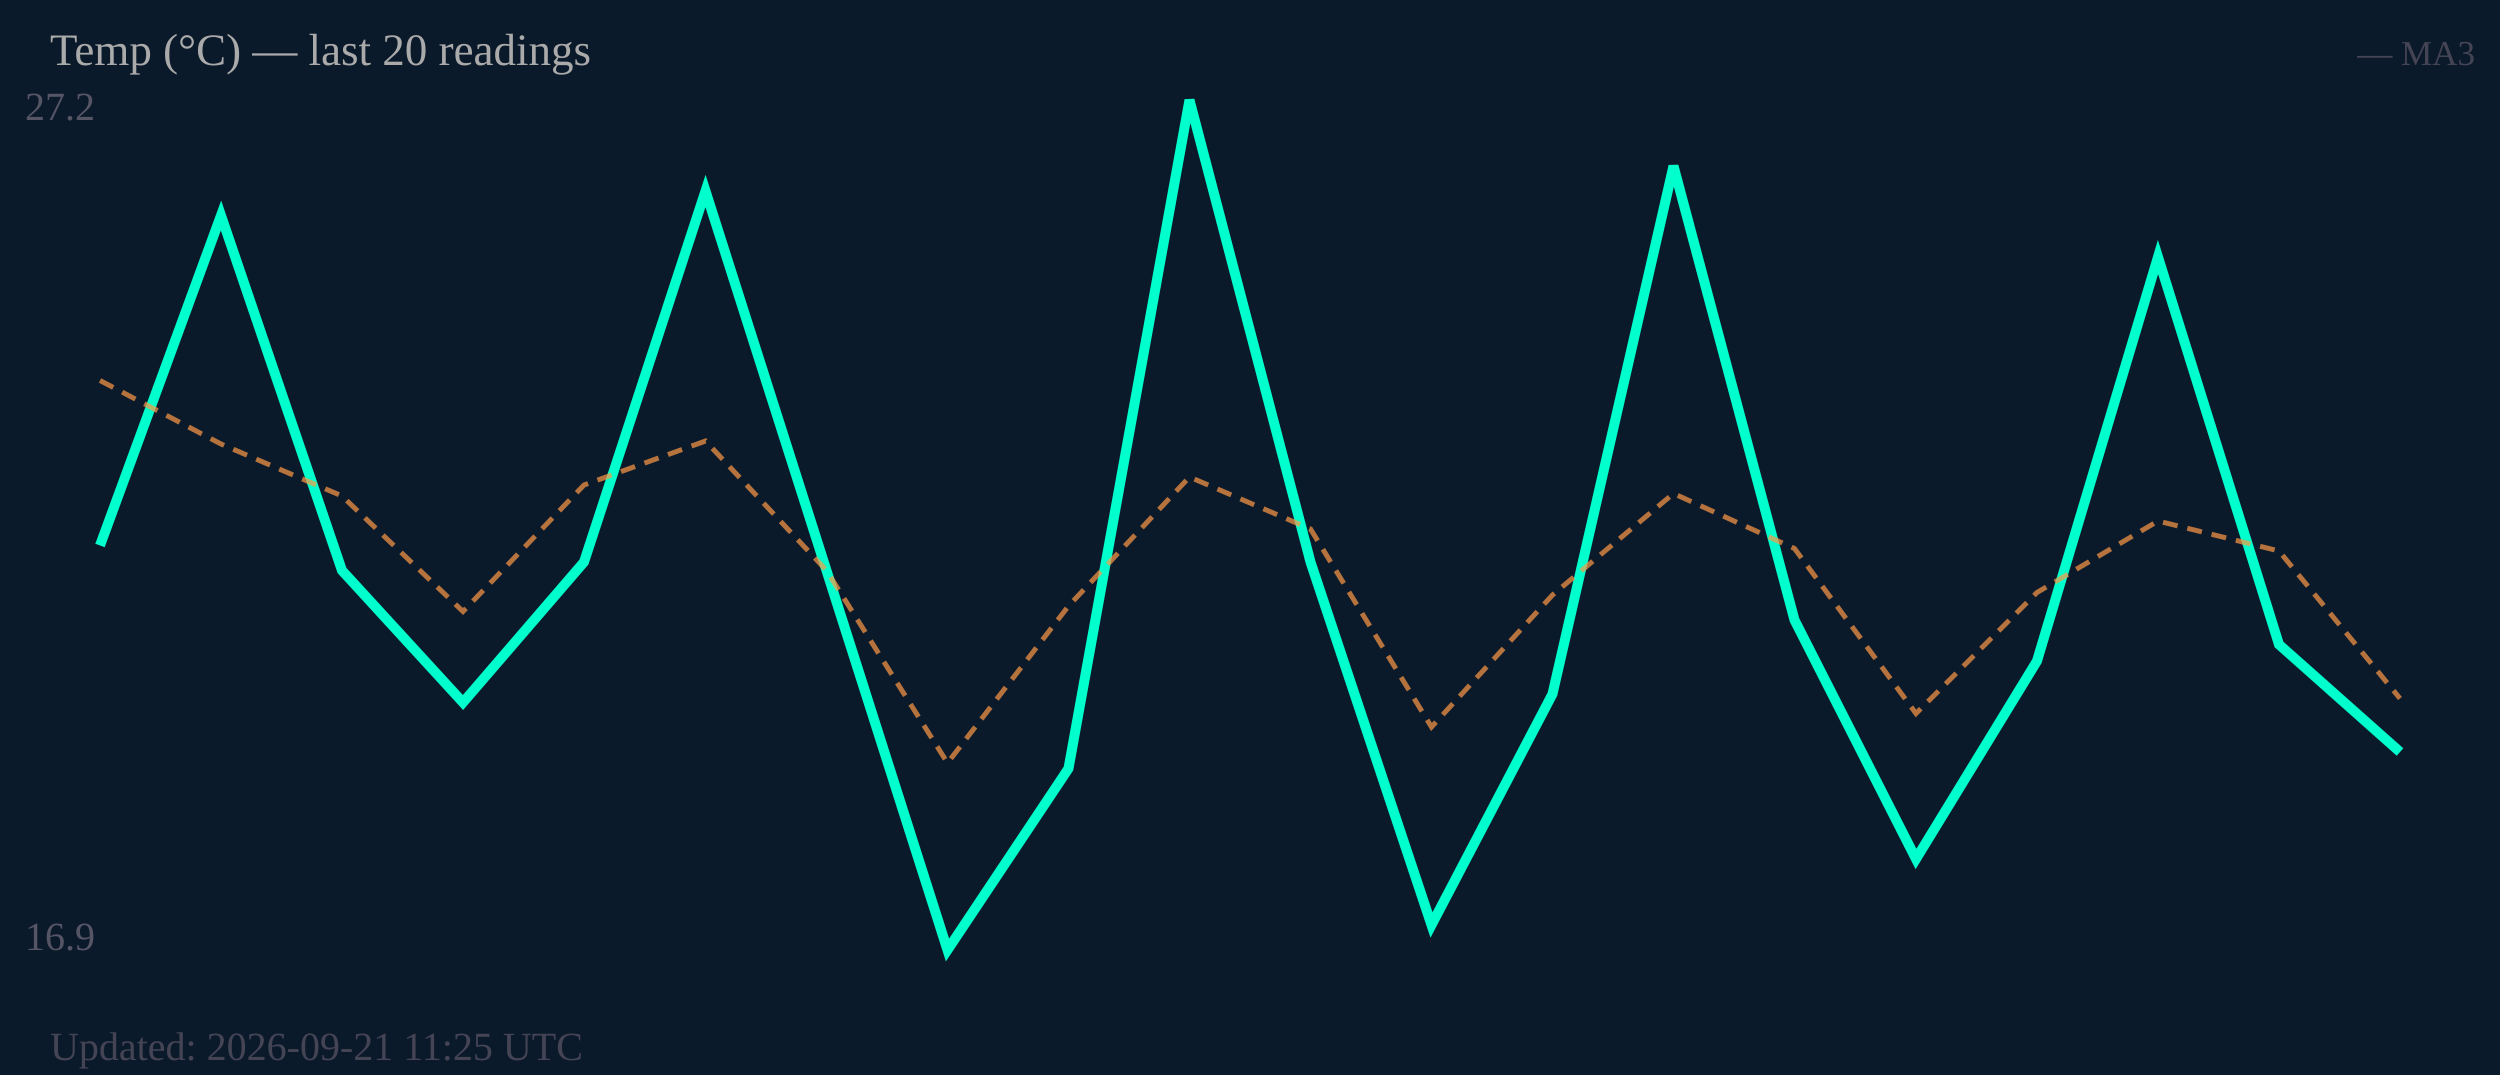
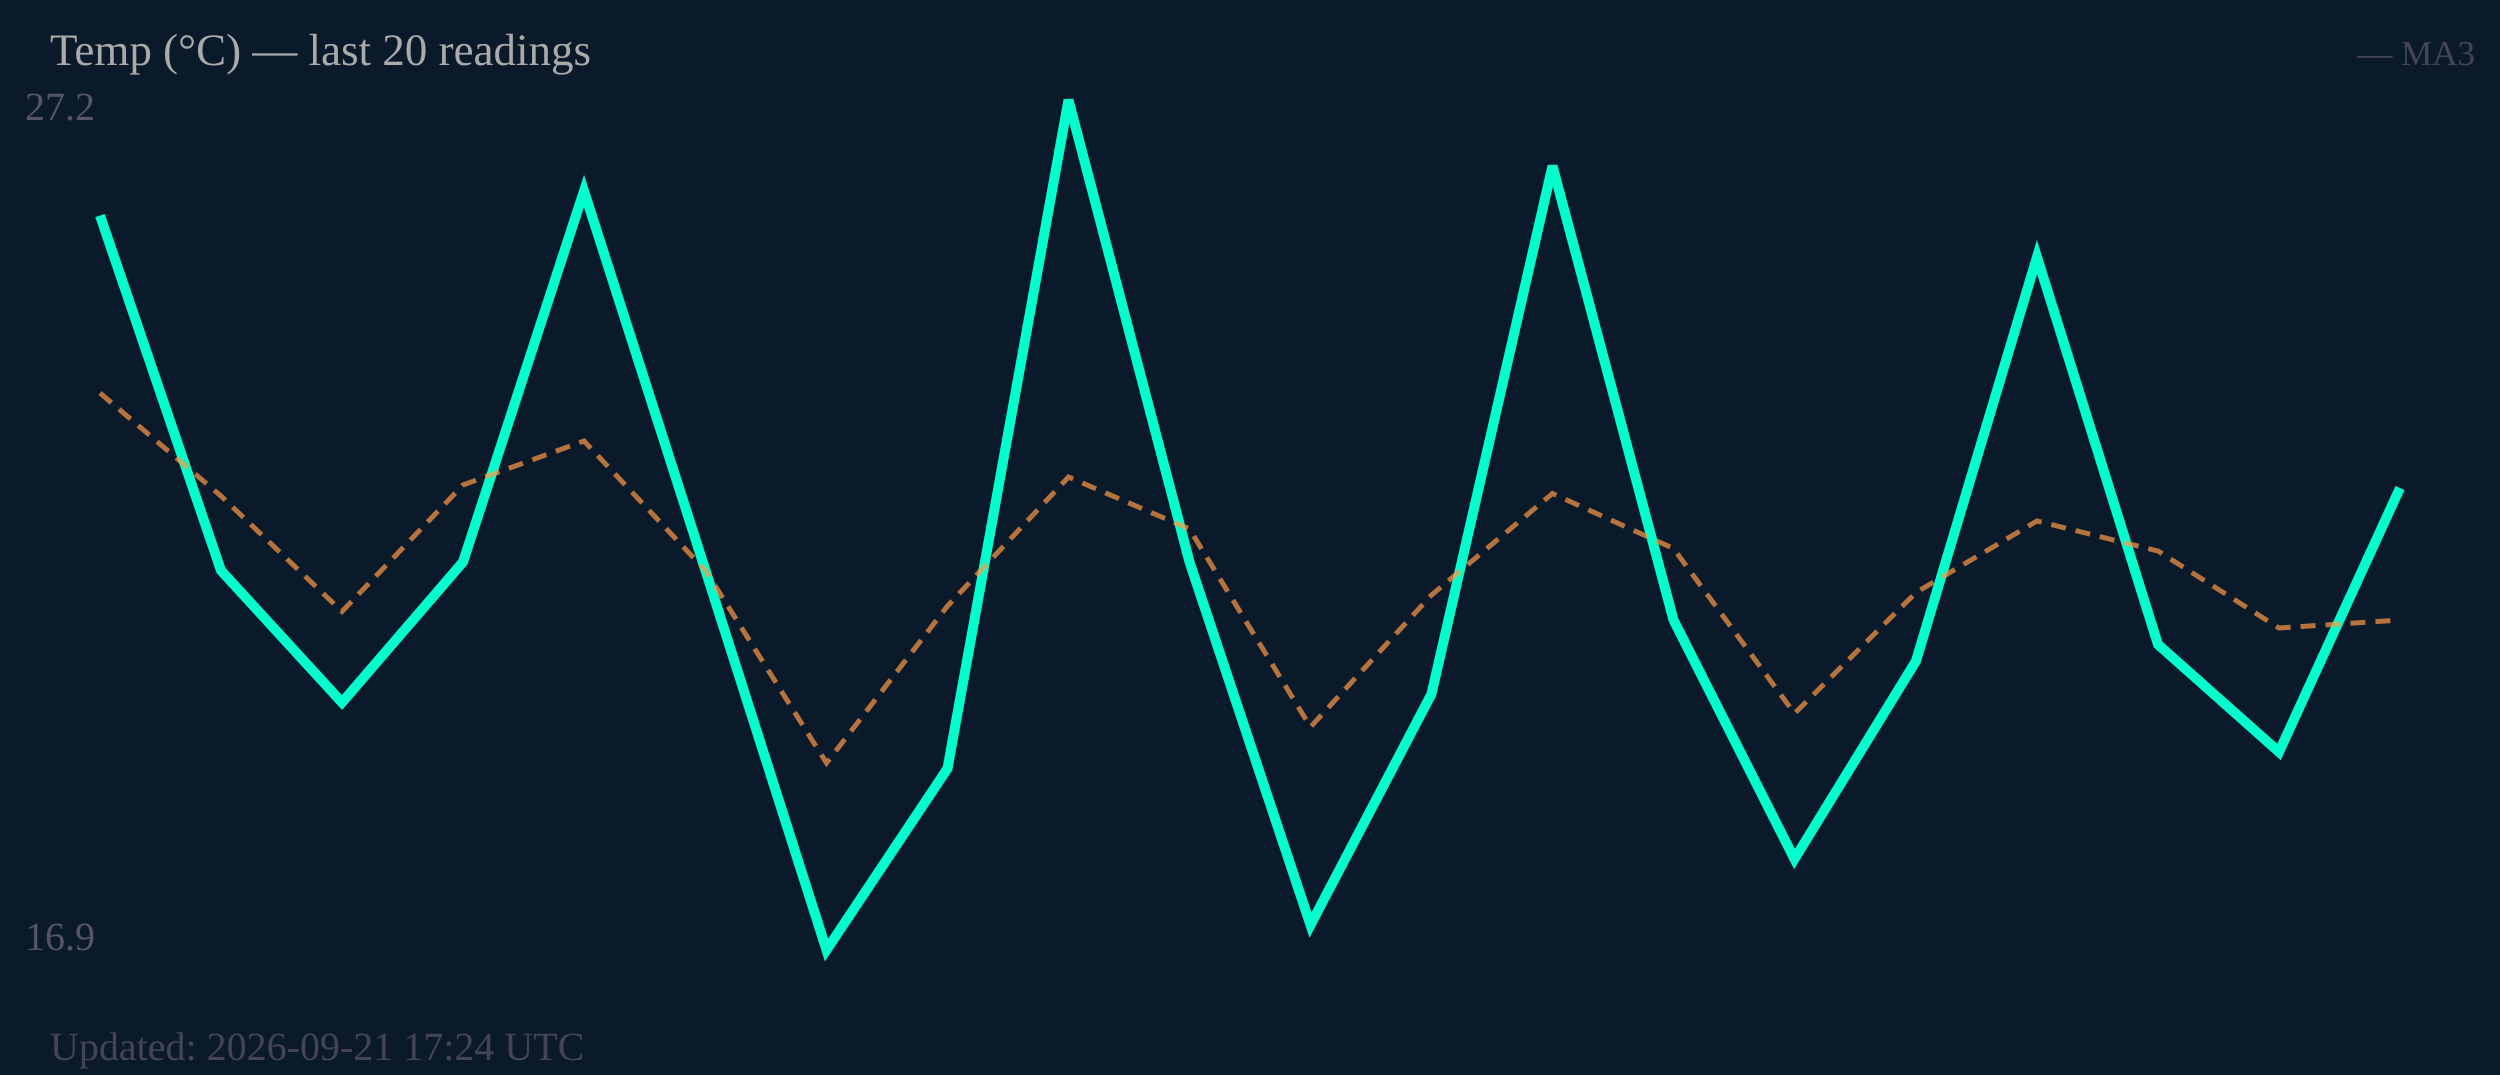
<svg xmlns="http://www.w3.org/2000/svg" width="500" height="215" viewBox="0 0 500 215">
  <rect width="500" height="215" fill="#0b1a2a" />
  <text x="5" y="24" font-size="8" fill="#556">27.2</text>
  <text x="5" y="190" font-size="8" fill="#556">16.9</text>
-   <polyline fill="none" stroke="#00ffcc" stroke-width="2" points="20.0,109.1 44.2,43.1 68.4,114.1 92.6,140.5 116.8,112.4 141.1,38.2 165.3,114.1 189.5,190.0 213.7,153.7 237.9,20.0 262.1,112.4 286.3,185.0 310.5,138.8 334.7,33.2 358.9,124.0 383.2,171.8 407.4,132.2 431.6,51.4 455.8,128.9 480.0,150.4" />
-   <polyline fill="none" stroke="#ff9944" stroke-width="1" stroke-dasharray="3,2" opacity="0.7" points="20.0,76.1 44.2,88.8 68.4,99.2 92.6,122.3 116.8,97.0 141.1,88.2 165.3,114.1 189.5,152.6 213.7,121.2 237.9,95.4 262.1,105.8 286.3,145.4 310.5,119.0 334.7,98.7 358.9,109.7 383.2,142.7 407.4,118.5 431.6,104.2 455.8,110.2 480.0,139.7" />
+   <polyline fill="none" stroke="#00ffcc" stroke-width="2" points="20.0,43.1 44.2,114.1 68.4,140.5 92.6,112.4 116.8,38.2 141.1,114.1 165.3,190.0 189.5,153.7 213.7,20.0 237.9,112.4 262.1,185.0 286.3,138.8 310.5,33.2 334.7,124.0 358.9,171.8 383.2,132.2 407.4,51.4 431.6,128.9 455.8,150.4 480.0,97.6" />
+   <polyline fill="none" stroke="#ff9944" stroke-width="1" stroke-dasharray="3,2" opacity="0.7" points="20.0,78.6 44.2,99.2 68.4,122.3 92.6,97.0 116.8,88.2 141.1,114.1 165.3,152.6 189.5,121.2 213.7,95.4 237.9,105.8 262.1,145.4 286.3,119.0 310.5,98.7 334.7,109.7 358.9,142.7 383.2,118.5 407.4,104.2 431.6,110.2 455.8,125.6 480.0,124.0" />
  <text x="10" y="13" font-size="9" fill="#aaa">Temp (°C) — last 20 readings</text>
  <text x="495" y="13" font-size="7" fill="#445" text-anchor="end">— MA3</text>
-   <text x="10" y="212" font-size="8" fill="#445">Updated: 2026-09-21 11:25 UTC</text>
+   <text x="10" y="212" font-size="8" fill="#445">Updated: 2026-09-21 17:24 UTC</text>
</svg>
